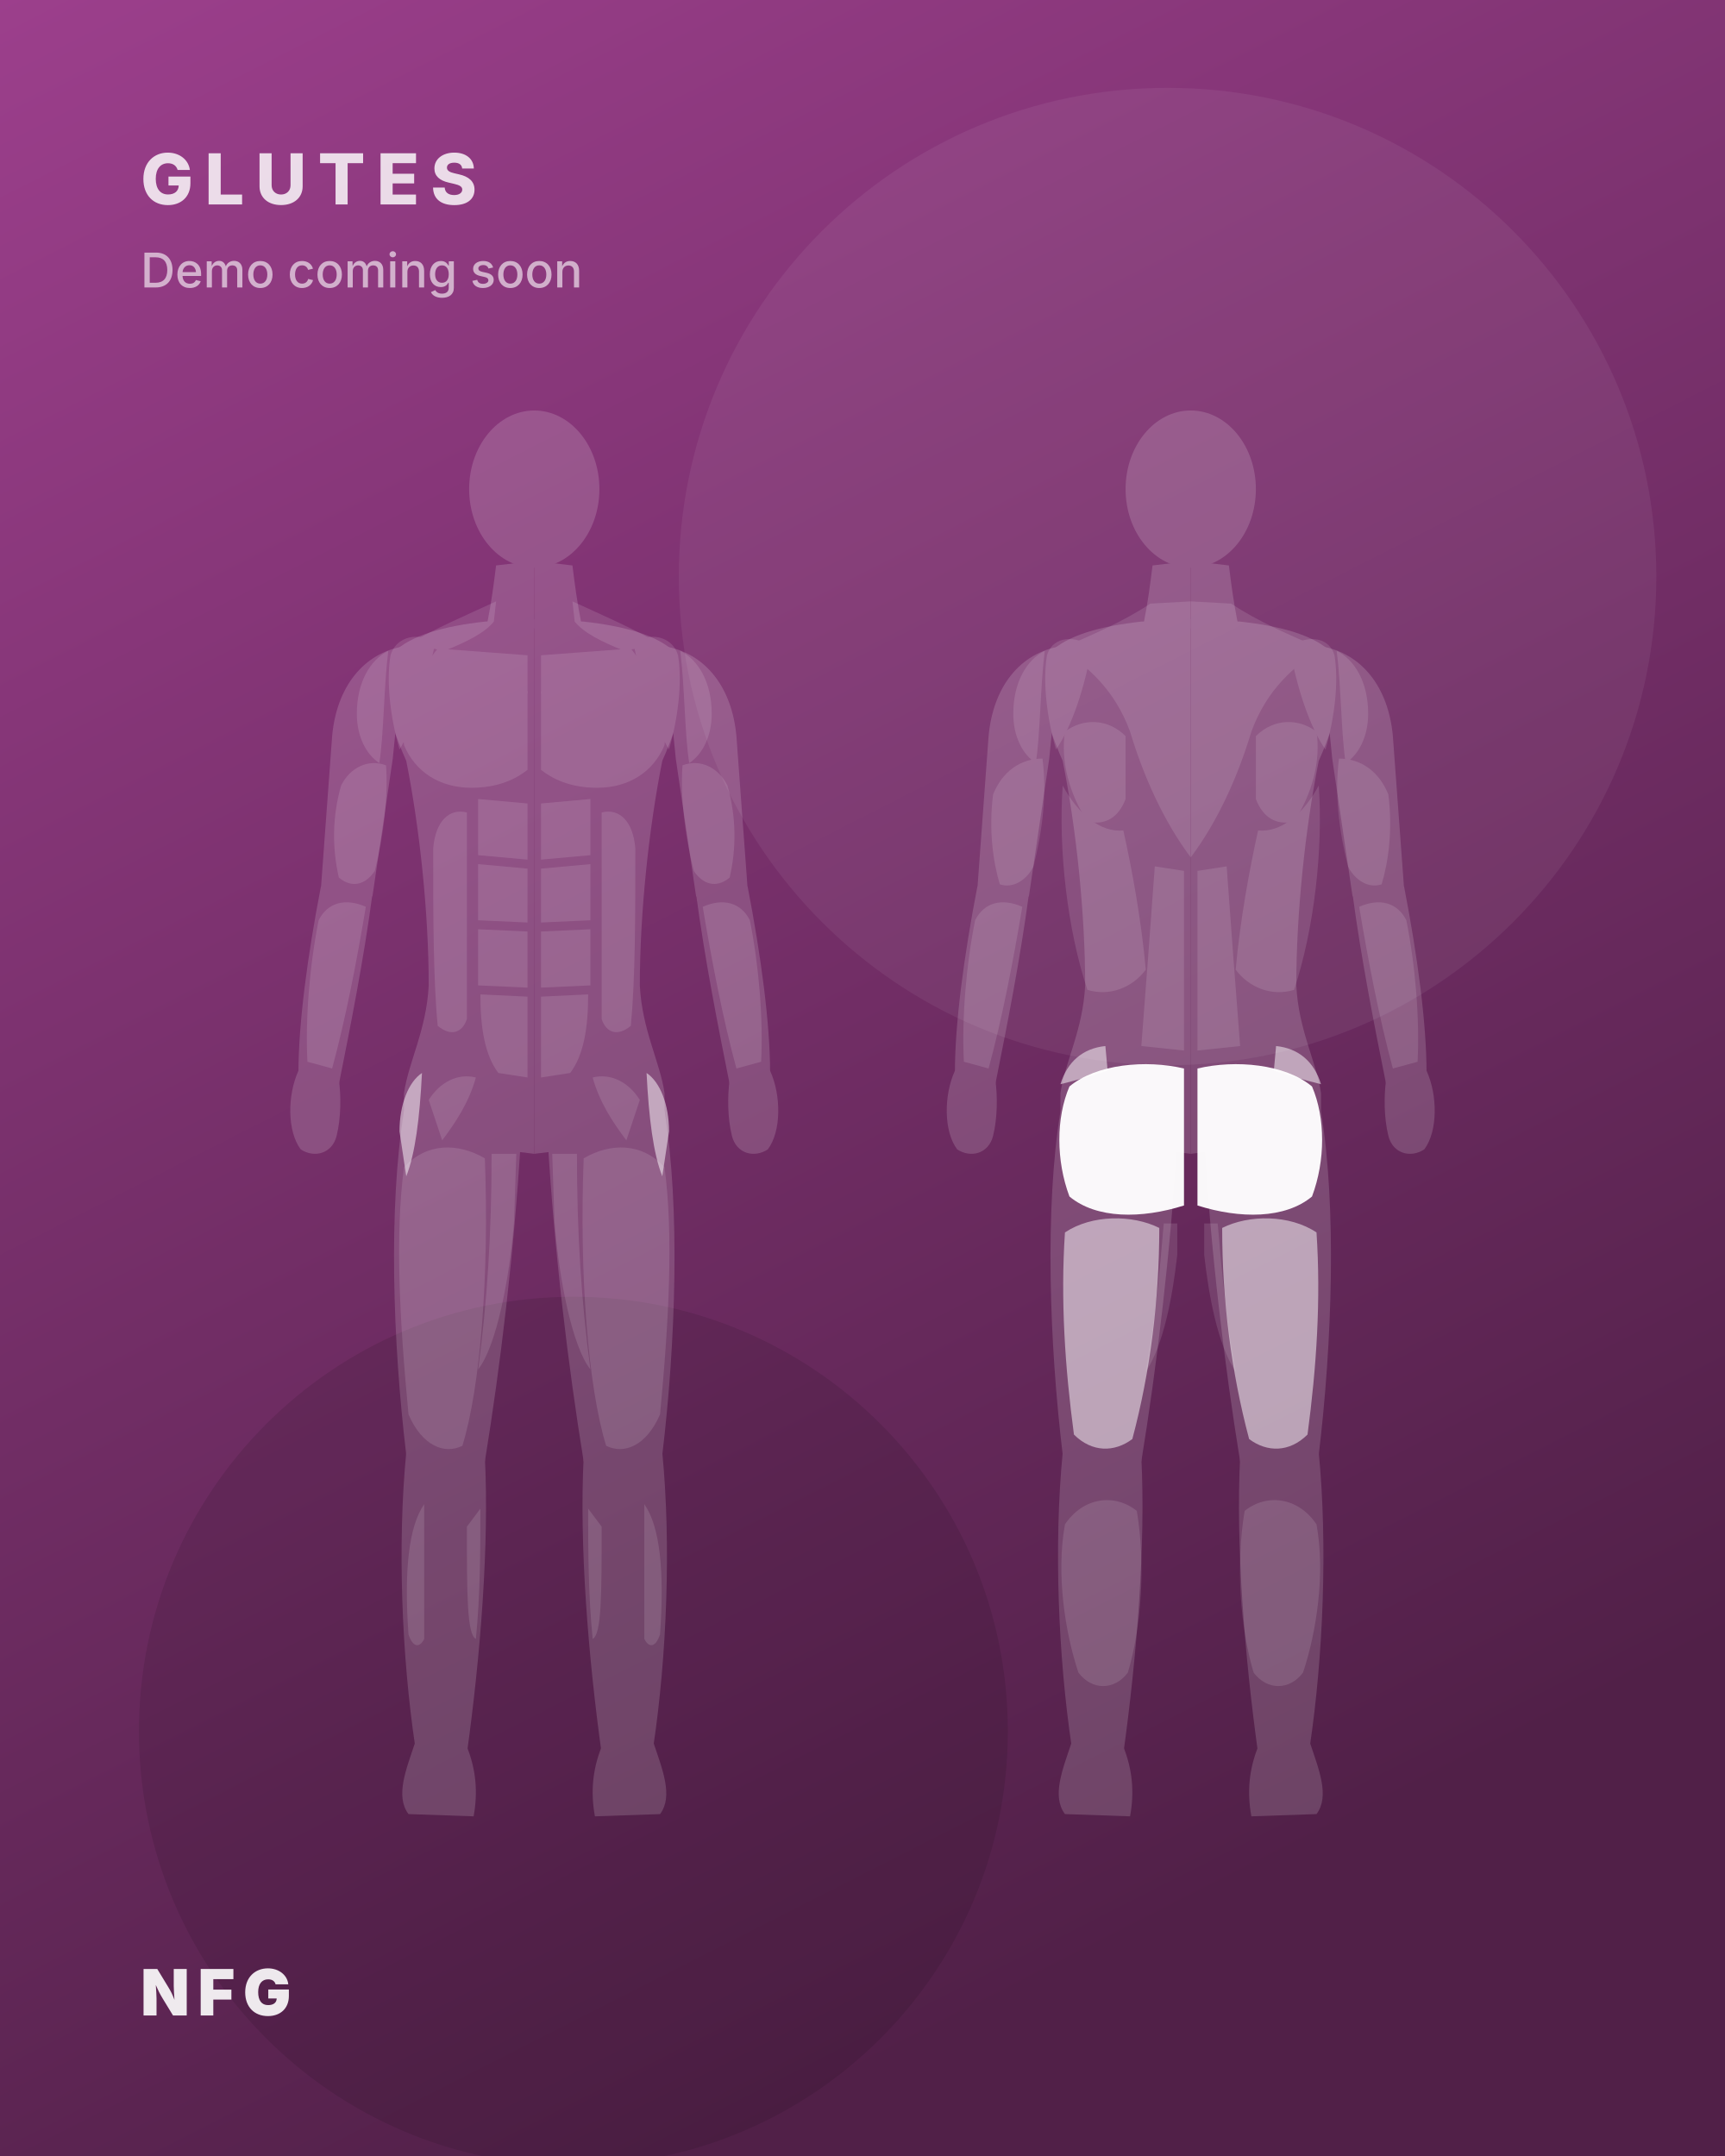
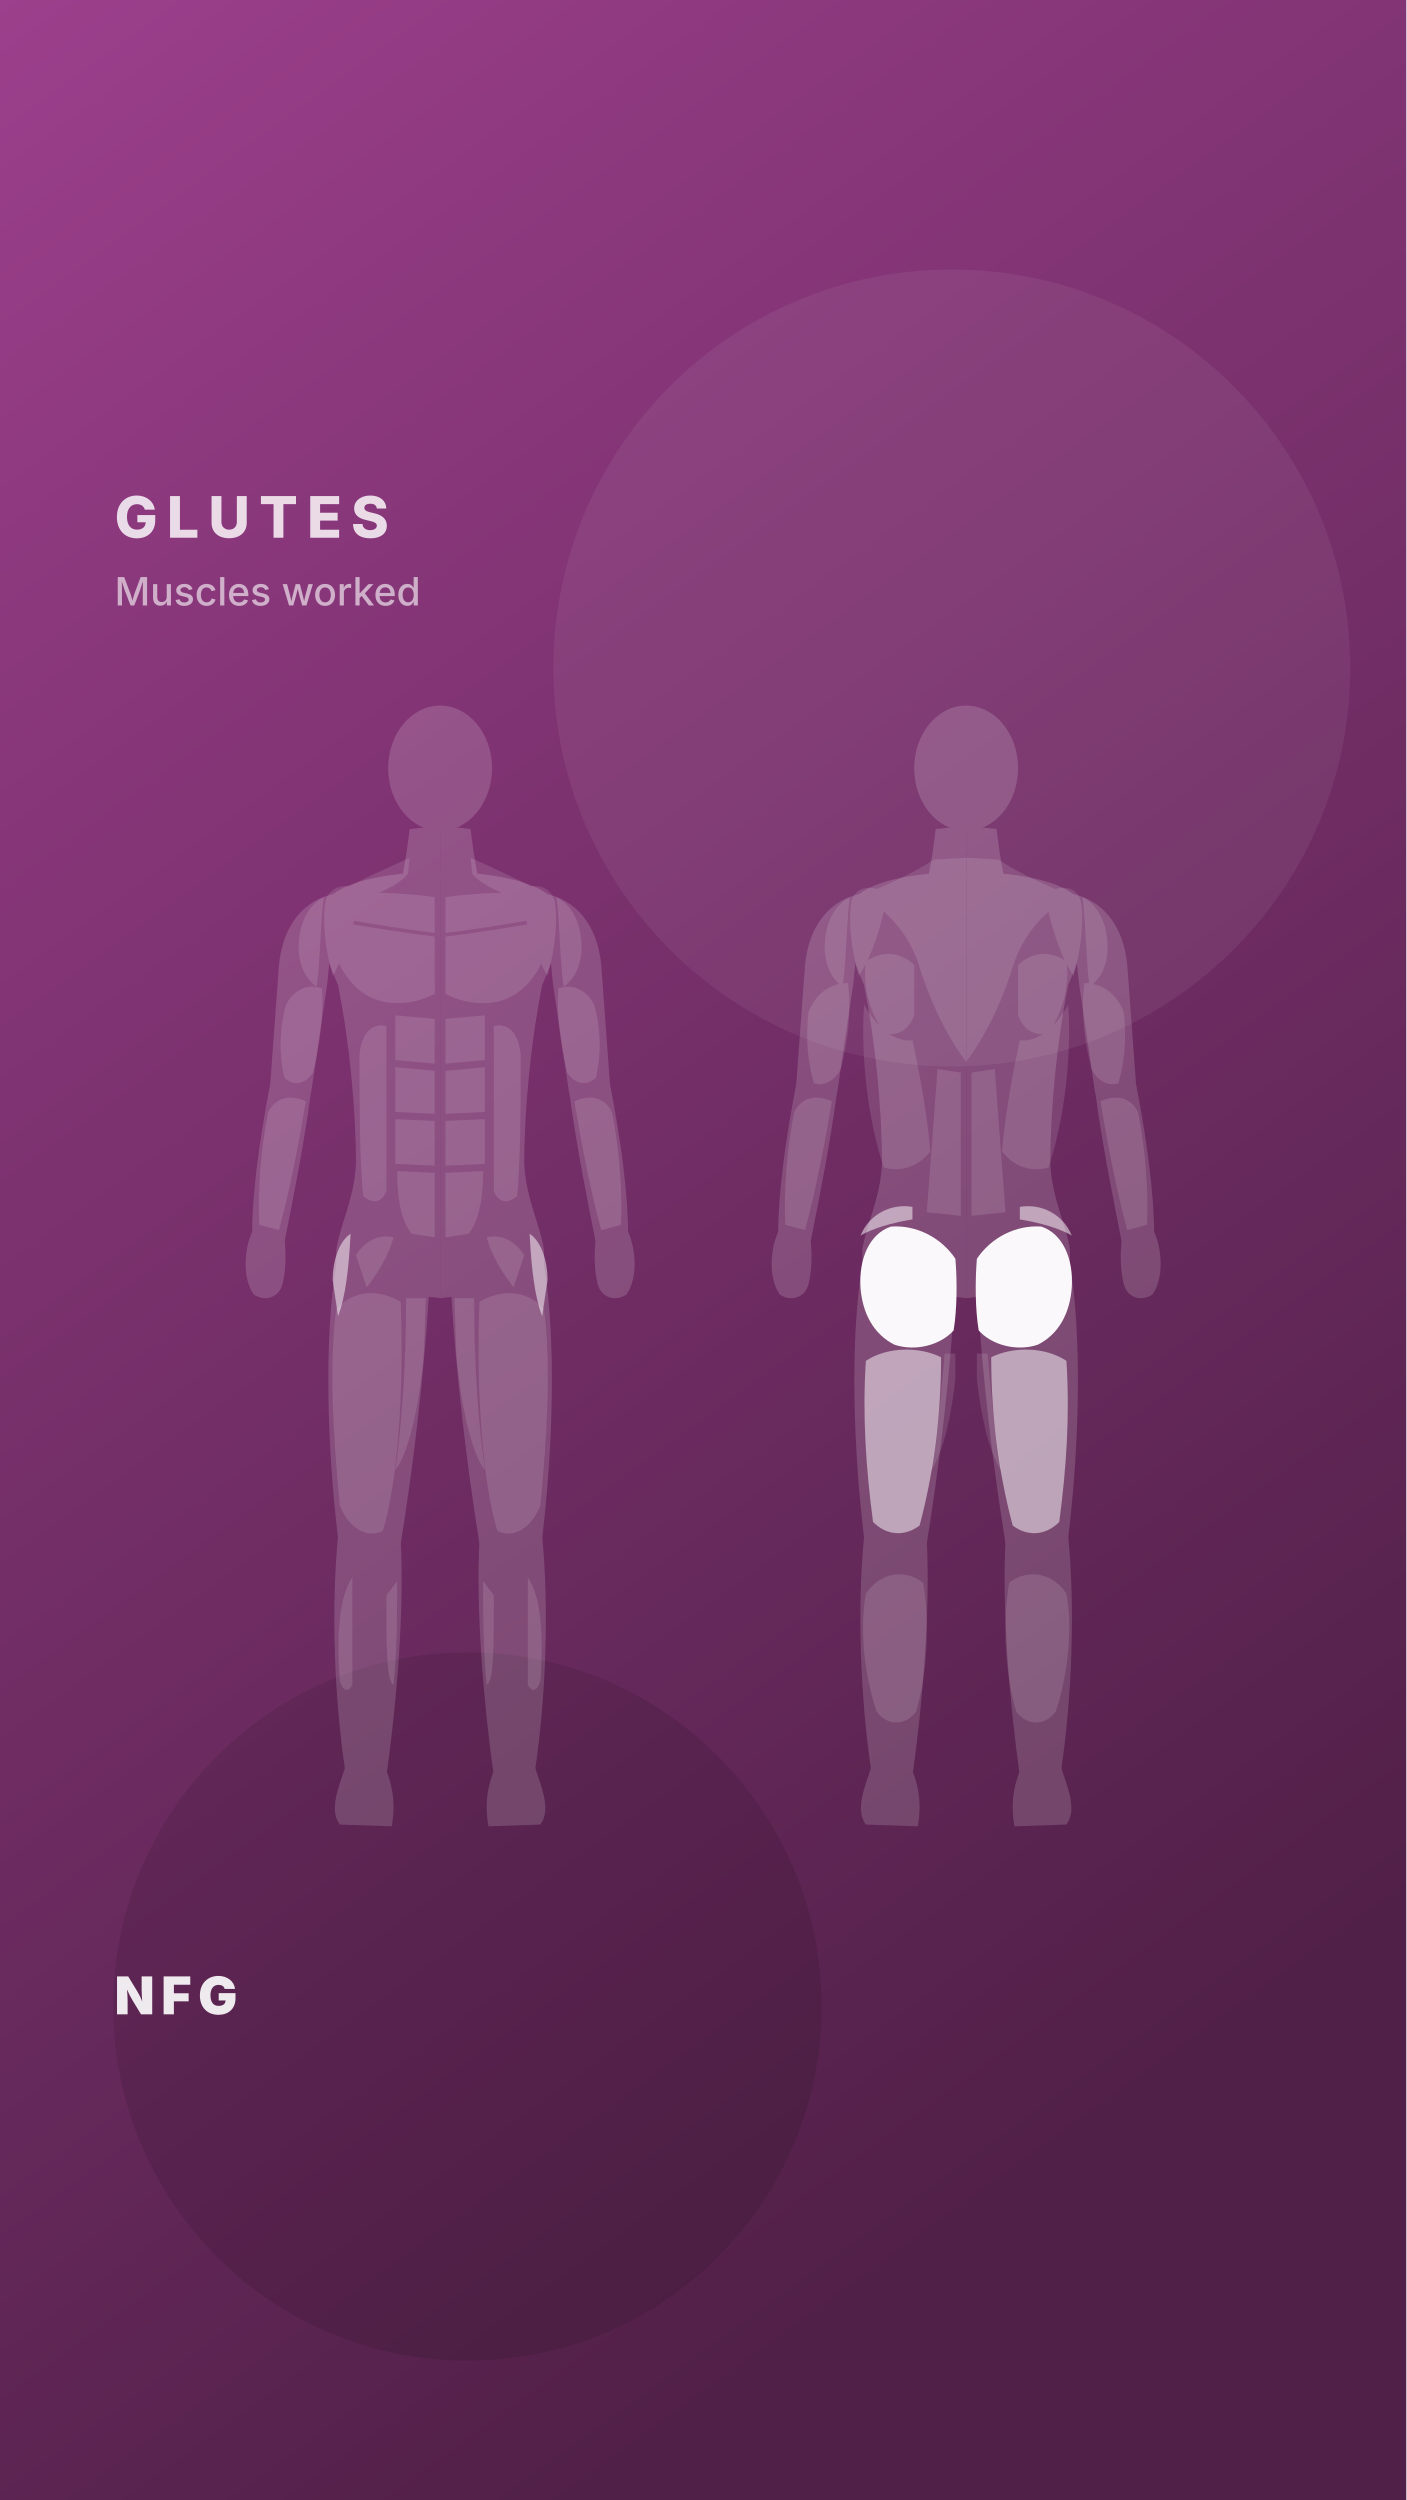
- <svg xmlns="http://www.w3.org/2000/svg" viewBox="0 0 1080 1350" width="1080" height="1350" role="img" aria-label="Single-Leg Glute Bridge: muscles worked (placeholder image)">
+ <svg xmlns="http://www.w3.org/2000/svg" viewBox="0 0 1080 1920" width="1080" height="1920" role="img" aria-label="Single-Leg Glute Bridge: muscles worked">
  <defs>
    <linearGradient id="bg" x1="0" y1="0" x2="0.4" y2="1">
      <stop offset="0" stop-color="#9C3F8C" />
      <stop offset="1" stop-color="#512048" />
    </linearGradient>
  </defs>
-   <rect width="1080" height="1350" fill="url(#bg)" />
-   <circle cx="731" cy="361" r="306" fill="#FFFFFF" fill-opacity="0.06" />
-   <circle cx="359" cy="1084" r="272" fill="#000000" fill-opacity="0.10" />
-   <g transform="translate(334.5,250.0) scale(1.4062)">
+   <rect width="1080" height="1920" fill="url(#bg)" />
+   <circle cx="731" cy="513" r="306" fill="#FFFFFF" fill-opacity="0.06" />
+   <circle cx="359" cy="1541" r="272" fill="#000000" fill-opacity="0.10" />
+   <g transform="translate(338.0,535.0) scale(1.375)">
    <g opacity="0.16">
      <ellipse cx="0" cy="40" rx="29" ry="35" fill="#FFFFFF" />
      <path d="M0,72 L17,74 C18,82 19,90 21,100 L0,102 Z" fill="#FFFFFF" />
      <path d="M0,72 L17,74 C18,82 19,90 21,100 L0,102 Z" fill="#FFFFFF" transform="scale(-1,1)" />
      <path d="M0,98 L22,99 C40,101 55,105 63,113 C70,121 66,141 57,161 C51,191 47,229 47,261 C48,281 56,295 58,309 L58,322 C40,330 18,334 0,336 Z" fill="#FFFFFF" />
      <path d="M0,98 L22,99 C40,101 55,105 63,113 C70,121 66,141 57,161 C51,191 47,229 47,261 C48,281 56,295 58,309 L58,322 C40,330 18,334 0,336 Z" fill="#FFFFFF" transform="scale(-1,1)" />
      <path d="M58,110 C76,113 88,128 90,150 L95,218 C91,227 77,229 72,221 L63,160 Z" fill="#FFFFFF" />
      <path d="M58,110 C76,113 88,128 90,150 L95,218 C91,227 77,229 72,221 L63,160 Z" fill="#FFFFFF" transform="scale(-1,1)" />
      <path d="M72,220 L95,217 C101,248 105,278 105,300 L87,305 C82,280 76,250 72,220 Z" fill="#FFFFFF" />
      <path d="M72,220 L95,217 C101,248 105,278 105,300 L87,305 C82,280 76,250 72,220 Z" fill="#FFFFFF" transform="scale(-1,1)" />
      <path d="M87,303 L105,299 C110,310 110,326 104,334 C98,338 90,336 88,328 C86,320 86,310 87,303 Z" fill="#FFFFFF" />
      <path d="M87,303 L105,299 C110,310 110,326 104,334 C98,338 90,336 88,328 C86,320 86,310 87,303 Z" fill="#FFFFFF" transform="scale(-1,1)" />
      <path d="M6,330 L58,317 C65,360 63,420 57,470 L22,473 C15,430 9,380 6,330 Z" fill="#FFFFFF" />
      <path d="M6,330 L58,317 C65,360 63,420 57,470 L22,473 C15,430 9,380 6,330 Z" fill="#FFFFFF" transform="scale(-1,1)" />
      <path d="M22,471 L57,469 C61,510 59,560 53,600 L30,603 C24,560 20,510 22,471 Z" fill="#FFFFFF" />
      <path d="M22,471 L57,469 C61,510 59,560 53,600 L30,603 C24,560 20,510 22,471 Z" fill="#FFFFFF" transform="scale(-1,1)" />
      <path d="M30,600 L53,598 C57,610 62,622 56,630 L27,631 C25,620 26,610 30,600 Z" fill="#FFFFFF" />
      <path d="M30,600 L53,598 C57,610 62,622 56,630 L27,631 C25,620 26,610 30,600 Z" fill="#FFFFFF" transform="scale(-1,1)" />
    </g>
    <g opacity="0.12">
      <path d="M17,90 C30,96 44,102 56,109 L40,112 C30,108 22,104 18,99 Z" fill="#FFFFFF" />
      <path d="M17,90 C30,96 44,102 56,109 L40,112 C30,108 22,104 18,99 Z" fill="#FFFFFF" transform="scale(-1,1)" />
      <path d="M44,108 C54,103 62,107 64,114 C66,126 64,142 60,156 C54,146 48,128 44,108 Z" fill="#FFFFFF" />
      <path d="M44,108 C54,103 62,107 64,114 C66,126 64,142 60,156 C54,146 48,128 44,108 Z" fill="#FFFFFF" transform="scale(-1,1)" />
      <path d="M65,112 C73,116 79,126 79,140 C79,150 75,158 69,162 C67,150 67,128 65,112 Z" fill="#FFFFFF" />
      <path d="M65,112 C73,116 79,126 79,140 C79,150 75,158 69,162 C67,150 67,128 65,112 Z" fill="#FFFFFF" transform="scale(-1,1)" />
-       <path d="M3,130 L50,126 C56,136 59,146 58,154 C53,166 42,173 28,173 C16,173 8,169 3,165 Z" fill="#FFFFFF" />
-       <path d="M3,130 L50,126 C56,136 59,146 58,154 C53,166 42,173 28,173 C16,173 8,169 3,165 Z" fill="#FFFFFF" transform="scale(-1,1)" />
-       <path d="M3,114 L43,111 C47,116 50,121 52,127 C36,130 18,131 3,131 Z" fill="#FFFFFF" />
-       <path d="M3,114 L43,111 C47,116 50,121 52,127 C36,130 18,131 3,131 Z" fill="#FFFFFF" transform="scale(-1,1)" />
+       <path d="M3,134 C20,132 38,129 56,126 C58,134 58,142 56,150 C50,162 40,170 28,171 C17,172 9,169 3,166 Z" fill="#FFFFFF" />
+       <path d="M3,134 C20,132 38,129 56,126 C58,134 58,142 56,150 C50,162 40,170 28,171 C17,172 9,169 3,166 Z" fill="#FFFFFF" transform="scale(-1,1)" />
+       <path d="M3,112 C18,110 34,109 46,110 C51,114 54,119 55,124 C38,127 20,130 3,132 Z" fill="#FFFFFF" />
+       <path d="M3,112 C18,110 34,109 46,110 C51,114 54,119 55,124 C38,127 20,130 3,132 Z" fill="#FFFFFF" transform="scale(-1,1)" />
      <path d="M66,163 C74,160 82,164 86,172 C90,186 90,200 87,213 C81,218 75,216 71,210 C67,194 65,177 66,163 Z" fill="#FFFFFF" />
      <path d="M66,163 C74,160 82,164 86,172 C90,186 90,200 87,213 C81,218 75,216 71,210 C67,194 65,177 66,163 Z" fill="#FFFFFF" transform="scale(-1,1)" />
      <path d="M75,226 C84,222 92,224 96,232 C100,252 102,276 101,295 L90,298 C84,276 79,250 75,226 Z" fill="#FFFFFF" />
      <path d="M75,226 C84,222 92,224 96,232 C100,252 102,276 101,295 L90,298 C84,276 79,250 75,226 Z" fill="#FFFFFF" transform="scale(-1,1)" />
      <path d="M3,180 L25,178 L25,203 L3,205 Z" fill="#FFFFFF" />
      <path d="M3,180 L25,178 L25,203 L3,205 Z" fill="#FFFFFF" transform="scale(-1,1)" />
      <path d="M3,209 L25,207 L25,232 L3,233 Z" fill="#FFFFFF" />
      <path d="M3,209 L25,207 L25,232 L3,233 Z" fill="#FFFFFF" transform="scale(-1,1)" />
      <path d="M3,237 L25,236 L25,261 L3,262 Z" fill="#FFFFFF" />
      <path d="M3,237 L25,236 L25,261 L3,262 Z" fill="#FFFFFF" transform="scale(-1,1)" />
      <path d="M3,266 L24,265 C24,280 22,292 16,300 L3,302 Z" fill="#FFFFFF" />
      <path d="M3,266 L24,265 C24,280 22,292 16,300 L3,302 Z" fill="#FFFFFF" transform="scale(-1,1)" />
      <path d="M30,184 C38,182 44,188 45,200 C45,230 45,258 43,279 C37,284 32,282 30,276 C30,246 30,214 30,184 Z" fill="#FFFFFF" />
      <path d="M30,184 C38,182 44,188 45,200 C45,230 45,258 43,279 C37,284 32,282 30,276 C30,246 30,214 30,184 Z" fill="#FFFFFF" transform="scale(-1,1)" />
      <path d="M26,302 C34,300 42,304 47,312 L41,330 C35,322 29,313 26,302 Z" fill="#FFFFFF" />
      <path d="M26,302 C34,300 42,304 47,312 L41,330 C35,322 29,313 26,302 Z" fill="#FFFFFF" transform="scale(-1,1)" />
      <path d="M22,338 C34,331 48,331 58,342 C62,372 60,410 56,452 C50,466 40,470 32,466 C24,440 20,390 22,338 Z" fill="#FFFFFF" />
      <path d="M22,338 C34,331 48,331 58,342 C62,372 60,410 56,452 C50,466 40,470 32,466 C24,440 20,390 22,338 Z" fill="#FFFFFF" transform="scale(-1,1)" />
      <path d="M8,336 L19,336 C19,372 21,402 25,432 C17,422 11,392 9,366 Z" fill="#FFFFFF" />
      <path d="M8,336 L19,336 C19,372 21,402 25,432 C17,422 11,392 9,366 Z" fill="#FFFFFF" transform="scale(-1,1)" />
      <path d="M49,492 C56,502 58,522 56,550 C54,556 51,556 49,552 C49,530 49,512 49,492 Z" fill="#FFFFFF" />
      <path d="M49,492 C56,502 58,522 56,550 C54,556 51,556 49,552 C49,530 49,512 49,492 Z" fill="#FFFFFF" transform="scale(-1,1)" />
      <path d="M24,494 C24,512 24,532 26,552 C30,550 30,532 30,502 Z" fill="#FFFFFF" />
      <path d="M24,494 C24,512 24,532 26,552 C30,550 30,532 30,502 Z" fill="#FFFFFF" transform="scale(-1,1)" />
    </g>
    <g opacity="0.5">
      <path d="M50,300 C56,304 60,314 60,326 L57,346 C53,336 51,320 50,300 Z" fill="#FFFFFF" />
      <path d="M50,300 C56,304 60,314 60,326 L57,346 C53,336 51,320 50,300 Z" fill="#FFFFFF" transform="scale(-1,1)" />
    </g>
  </g>
-   <g transform="translate(745.5,250.0) scale(1.4062)">
+   <g transform="translate(742.0,535.0) scale(1.375)">
    <g opacity="0.16">
      <ellipse cx="0" cy="40" rx="29" ry="35" fill="#FFFFFF" />
      <path d="M0,72 L17,74 C18,82 19,90 21,100 L0,102 Z" fill="#FFFFFF" />
      <path d="M0,72 L17,74 C18,82 19,90 21,100 L0,102 Z" fill="#FFFFFF" transform="scale(-1,1)" />
      <path d="M0,98 L22,99 C40,101 55,105 63,113 C70,121 66,141 57,161 C51,191 47,229 47,261 C48,281 56,295 58,309 L58,322 C40,330 18,334 0,336 Z" fill="#FFFFFF" />
      <path d="M0,98 L22,99 C40,101 55,105 63,113 C70,121 66,141 57,161 C51,191 47,229 47,261 C48,281 56,295 58,309 L58,322 C40,330 18,334 0,336 Z" fill="#FFFFFF" transform="scale(-1,1)" />
      <path d="M58,110 C76,113 88,128 90,150 L95,218 C91,227 77,229 72,221 L63,160 Z" fill="#FFFFFF" />
      <path d="M58,110 C76,113 88,128 90,150 L95,218 C91,227 77,229 72,221 L63,160 Z" fill="#FFFFFF" transform="scale(-1,1)" />
      <path d="M72,220 L95,217 C101,248 105,278 105,300 L87,305 C82,280 76,250 72,220 Z" fill="#FFFFFF" />
      <path d="M72,220 L95,217 C101,248 105,278 105,300 L87,305 C82,280 76,250 72,220 Z" fill="#FFFFFF" transform="scale(-1,1)" />
      <path d="M87,303 L105,299 C110,310 110,326 104,334 C98,338 90,336 88,328 C86,320 86,310 87,303 Z" fill="#FFFFFF" />
      <path d="M87,303 L105,299 C110,310 110,326 104,334 C98,338 90,336 88,328 C86,320 86,310 87,303 Z" fill="#FFFFFF" transform="scale(-1,1)" />
      <path d="M6,330 L58,317 C65,360 63,420 57,470 L22,473 C15,430 9,380 6,330 Z" fill="#FFFFFF" />
      <path d="M6,330 L58,317 C65,360 63,420 57,470 L22,473 C15,430 9,380 6,330 Z" fill="#FFFFFF" transform="scale(-1,1)" />
      <path d="M22,471 L57,469 C61,510 59,560 53,600 L30,603 C24,560 20,510 22,471 Z" fill="#FFFFFF" />
      <path d="M22,471 L57,469 C61,510 59,560 53,600 L30,603 C24,560 20,510 22,471 Z" fill="#FFFFFF" transform="scale(-1,1)" />
      <path d="M30,600 L53,598 C57,610 62,622 56,630 L27,631 C25,620 26,610 30,600 Z" fill="#FFFFFF" />
      <path d="M30,600 L53,598 C57,610 62,622 56,630 L27,631 C25,620 26,610 30,600 Z" fill="#FFFFFF" transform="scale(-1,1)" />
    </g>
    <g opacity="0.12">
      <path d="M0,90 L18,91 C30,99 44,105 58,111 C46,119 34,129 27,148 C21,168 12,188 0,204 Z" fill="#FFFFFF" />
      <path d="M0,90 L18,91 C30,99 44,105 58,111 C46,119 34,129 27,148 C21,168 12,188 0,204 Z" fill="#FFFFFF" transform="scale(-1,1)" />
      <path d="M44,110 C54,104 62,107 64,114 C66,126 64,142 60,156 C53,146 47,128 44,110 Z" fill="#FFFFFF" />
      <path d="M44,110 C54,104 62,107 64,114 C66,126 64,142 60,156 C53,146 47,128 44,110 Z" fill="#FFFFFF" transform="scale(-1,1)" />
      <path d="M65,112 C73,116 79,126 79,140 C79,150 75,158 69,162 C67,150 67,128 65,112 Z" fill="#FFFFFF" />
      <path d="M65,112 C73,116 79,126 79,140 C79,150 75,158 69,162 C67,150 67,128 65,112 Z" fill="#FFFFFF" transform="scale(-1,1)" />
      <path d="M29,150 C37,142 48,142 56,148 C58,161 54,176 46,188 C38,190 32,186 29,178 Z" fill="#FFFFFF" />
      <path d="M29,150 C37,142 48,142 56,148 C58,161 54,176 46,188 C38,190 32,186 29,178 Z" fill="#FFFFFF" transform="scale(-1,1)" />
      <path d="M30,192 C40,193 50,185 57,172 C59,200 55,236 46,263 C36,266 26,262 20,254 C22,232 26,210 30,192 Z" fill="#FFFFFF" />
      <path d="M30,192 C40,193 50,185 57,172 C59,200 55,236 46,263 C36,266 26,262 20,254 C22,232 26,210 30,192 Z" fill="#FFFFFF" transform="scale(-1,1)" />
      <path d="M3,210 L16,208 C18,236 20,262 22,288 L3,290 Z" fill="#FFFFFF" />
      <path d="M3,210 L16,208 C18,236 20,262 22,288 L3,290 Z" fill="#FFFFFF" transform="scale(-1,1)" />
      <path d="M66,160 C76,160 84,166 88,176 C90,192 88,206 85,216 C79,218 73,214 70,208 C66,192 64,176 66,160 Z" fill="#FFFFFF" />
      <path d="M66,160 C76,160 84,166 88,176 C90,192 88,206 85,216 C79,218 73,214 70,208 C66,192 64,176 66,160 Z" fill="#FFFFFF" transform="scale(-1,1)" />
      <path d="M75,226 C84,222 92,224 96,232 C100,252 102,276 101,295 L90,298 C84,276 79,250 75,226 Z" fill="#FFFFFF" />
      <path d="M75,226 C84,222 92,224 96,232 C100,252 102,276 101,295 L90,298 C84,276 79,250 75,226 Z" fill="#FFFFFF" transform="scale(-1,1)" />
      <path d="M6,367 L12,367 C14,391 16,411 20,433 C12,421 8,399 6,381 Z" fill="#FFFFFF" />
      <path d="M6,367 L12,367 C14,391 16,411 20,433 C12,421 8,399 6,381 Z" fill="#FFFFFF" transform="scale(-1,1)" />
      <path d="M24,495 C34,487 48,489 56,501 C60,523 56,549 50,567 C44,575 34,575 28,567 C22,547 20,519 24,495 Z" fill="#FFFFFF" />
      <path d="M24,495 C34,487 48,489 56,501 C60,523 56,549 50,567 C44,575 34,575 28,567 C22,547 20,519 24,495 Z" fill="#FFFFFF" transform="scale(-1,1)" />
    </g>
    <g opacity="0.5">
-       <path d="M38,288 C48,289 55,295 58,305 C50,303 43,301 37,299 Z" fill="#FFFFFF" />
-       <path d="M38,288 C48,289 55,295 58,305 C50,303 43,301 37,299 Z" fill="#FFFFFF" transform="scale(-1,1)" />
+       <path d="M30,285 C42,283 54,289 59,301 C52,297 42,294 30,292 Z" fill="#FFFFFF" />
+       <path d="M30,285 C42,283 54,289 59,301 C52,297 42,294 30,292 Z" fill="#FFFFFF" transform="scale(-1,1)" />
      <path d="M14,369 C26,363 44,363 56,371 C58,401 56,431 52,461 C44,469 34,469 26,463 C18,433 14,401 14,369 Z" fill="#FFFFFF" />
      <path d="M14,369 C26,363 44,363 56,371 C58,401 56,431 52,461 C44,469 34,469 26,463 C18,433 14,401 14,369 Z" fill="#FFFFFF" transform="scale(-1,1)" />
    </g>
    <g opacity="0.96">
-       <path d="M3,298 C20,294 42,296 54,306 C60,320 60,339 54,355 C42,365 22,365 3,359 Z" fill="#FFFFFF" />
-       <path d="M3,298 C20,294 42,296 54,306 C60,320 60,339 54,355 C42,365 22,365 3,359 Z" fill="#FFFFFF" transform="scale(-1,1)" />
+       <path d="M6,314 C14,302 28,295 42,296 C54,300 60,314 59,330 C58,344 52,356 40,362 C28,366 14,362 7,354 C5,342 5,326 6,314 Z" fill="#FFFFFF" />
+       <path d="M6,314 C14,302 28,295 42,296 C54,300 60,314 59,330 C58,344 52,356 40,362 C28,366 14,362 7,354 C5,342 5,326 6,314 Z" fill="#FFFFFF" transform="scale(-1,1)" />
    </g>
  </g>
-   <text x="88" y="128" fill="#FFFFFF" fill-opacity="0.82" font-family="Inter, 'Helvetica Neue', Helvetica, Arial, sans-serif" font-size="44" font-weight="800" letter-spacing="7">GLUTES</text>
-   <text x="88" y="180" fill="#FFFFFF" fill-opacity="0.6" font-family="Inter, 'Helvetica Neue', Helvetica, Arial, sans-serif" font-size="30" font-weight="500">Demo coming soon</text>
-   <text x="88" y="1262" fill="#FFFFFF" fill-opacity="0.9" font-family="Inter, 'Helvetica Neue', Helvetica, Arial, sans-serif" font-size="40" font-weight="900" letter-spacing="5">NFG</text>
+   <text x="88" y="413" fill="#FFFFFF" fill-opacity="0.82" font-family="Inter, 'Helvetica Neue', Helvetica, Arial, sans-serif" font-size="44" font-weight="800" letter-spacing="7">GLUTES</text>
+   <text x="88" y="465" fill="#FFFFFF" fill-opacity="0.6" font-family="Inter, 'Helvetica Neue', Helvetica, Arial, sans-serif" font-size="30" font-weight="500">Muscles worked</text>
+   <text x="88" y="1547" fill="#FFFFFF" fill-opacity="0.9" font-family="Inter, 'Helvetica Neue', Helvetica, Arial, sans-serif" font-size="40" font-weight="900" letter-spacing="5">NFG</text>
</svg>
